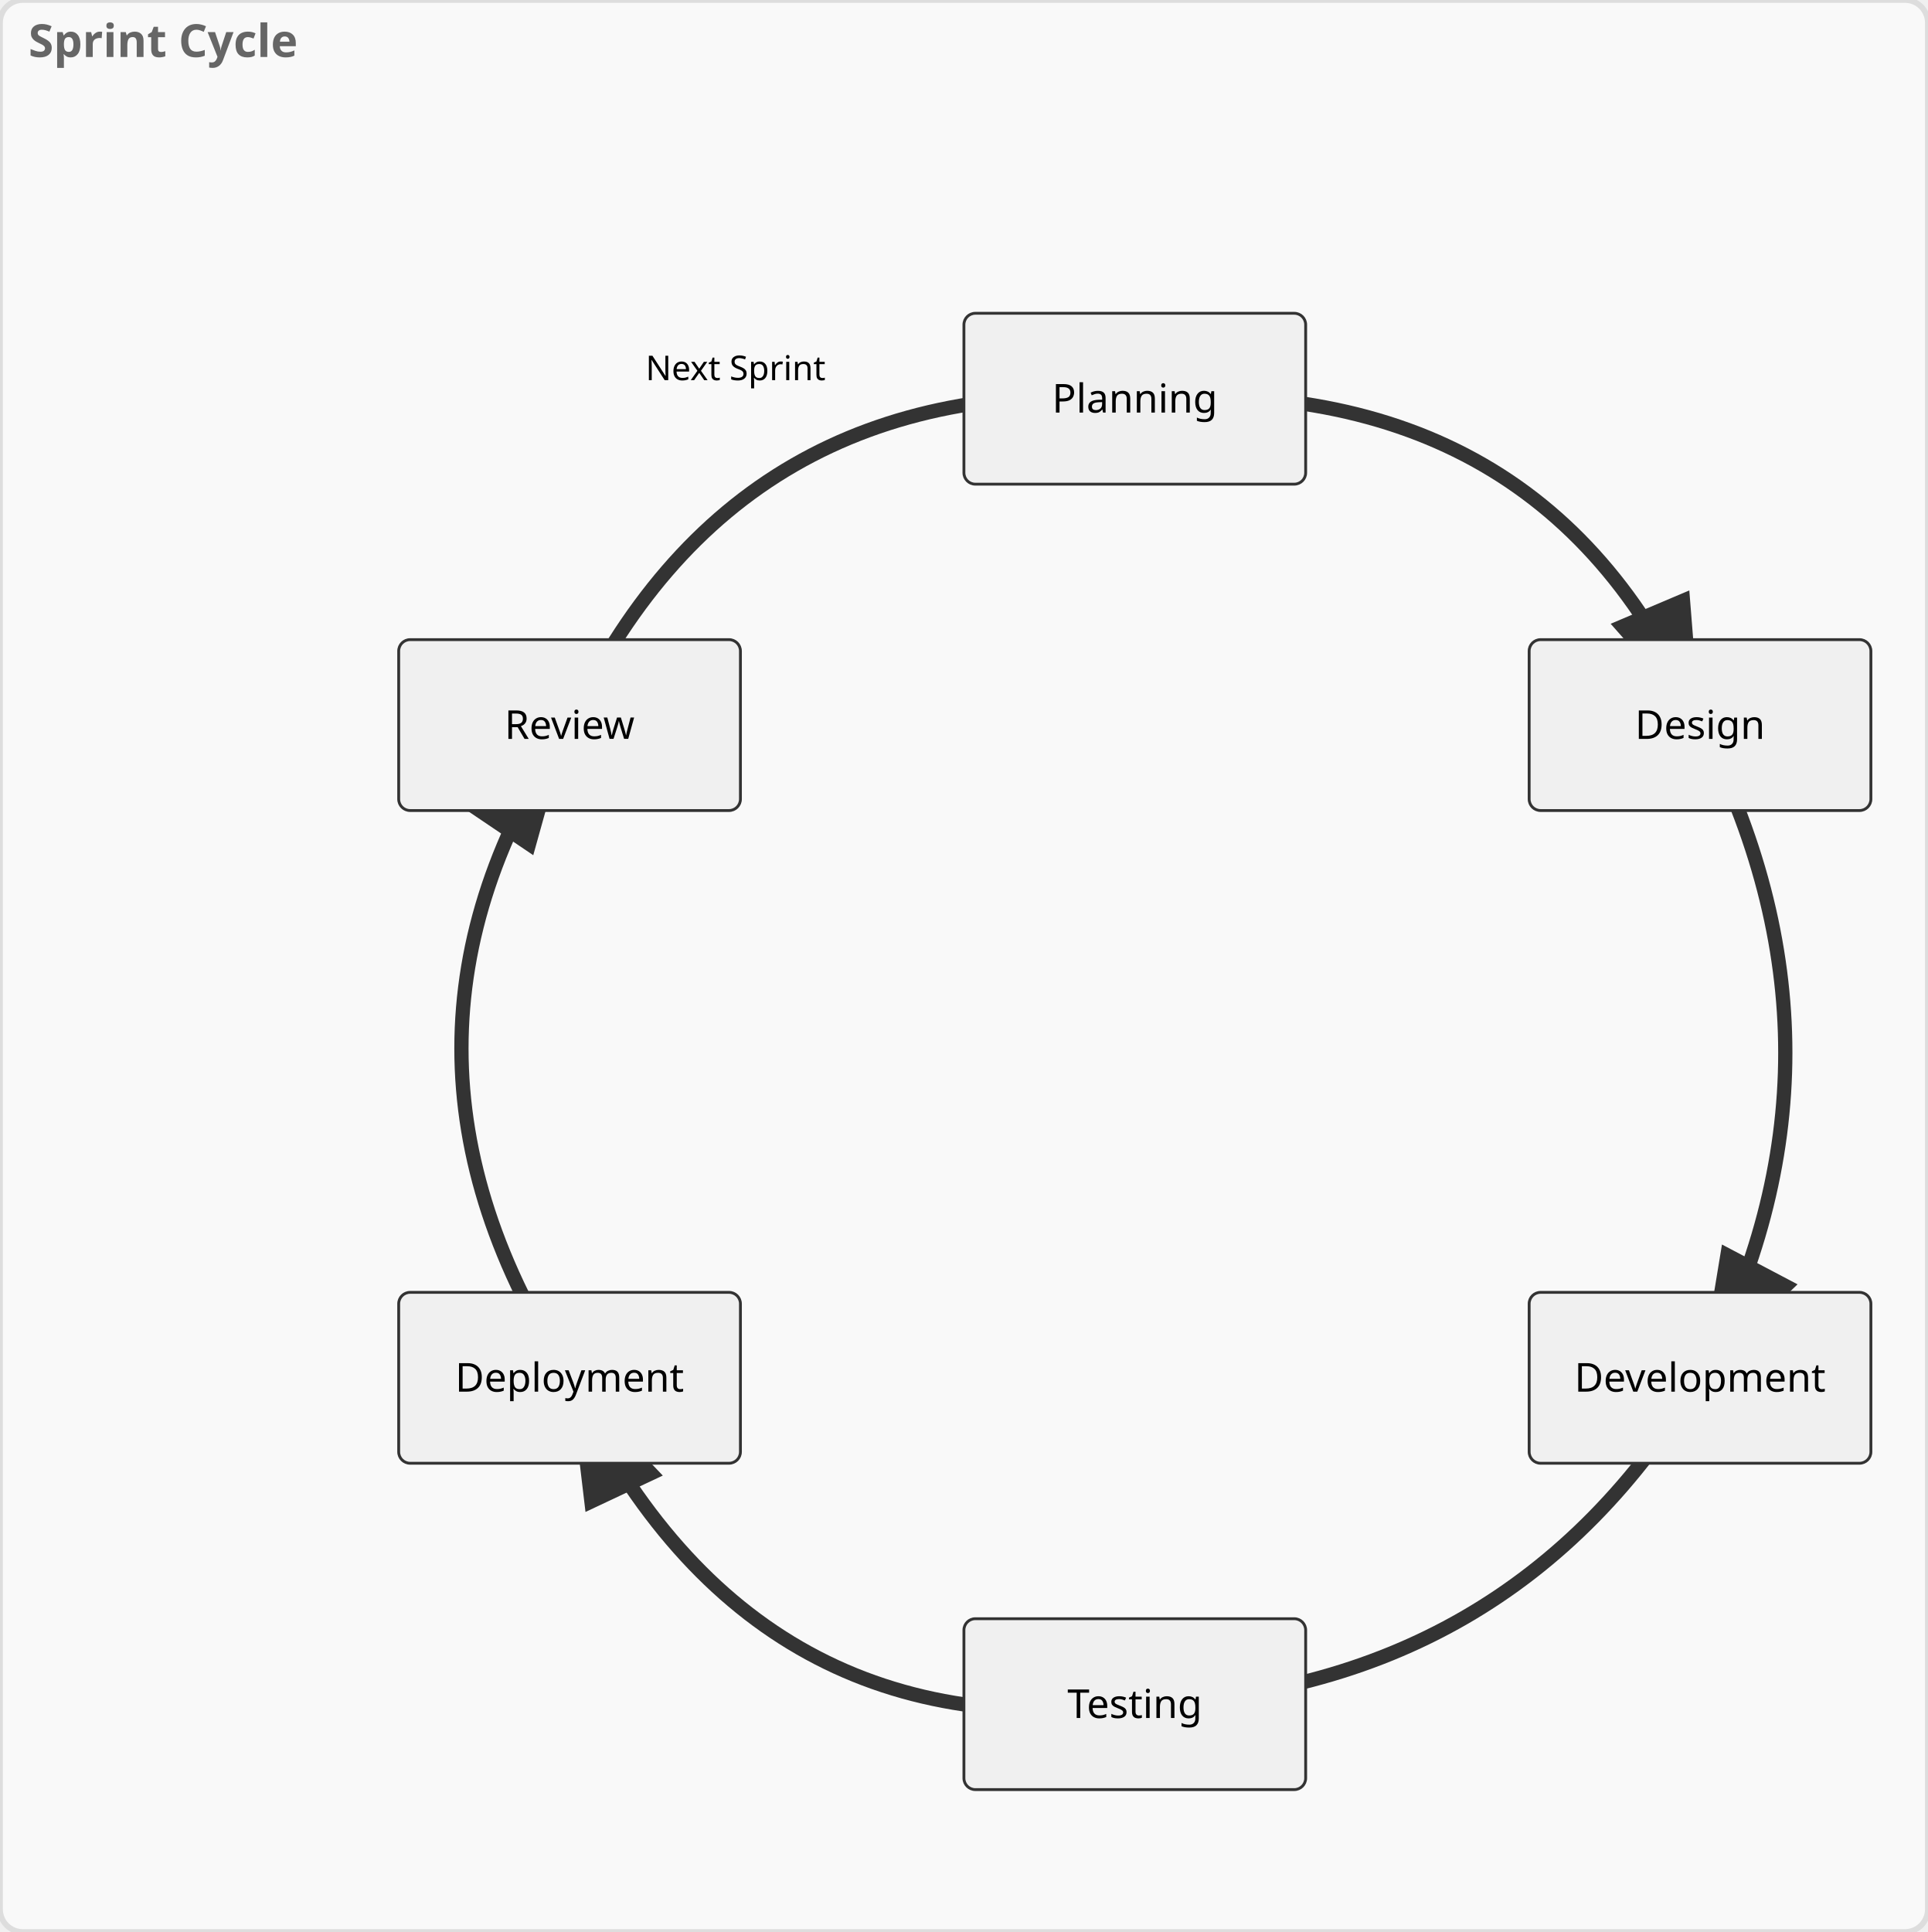
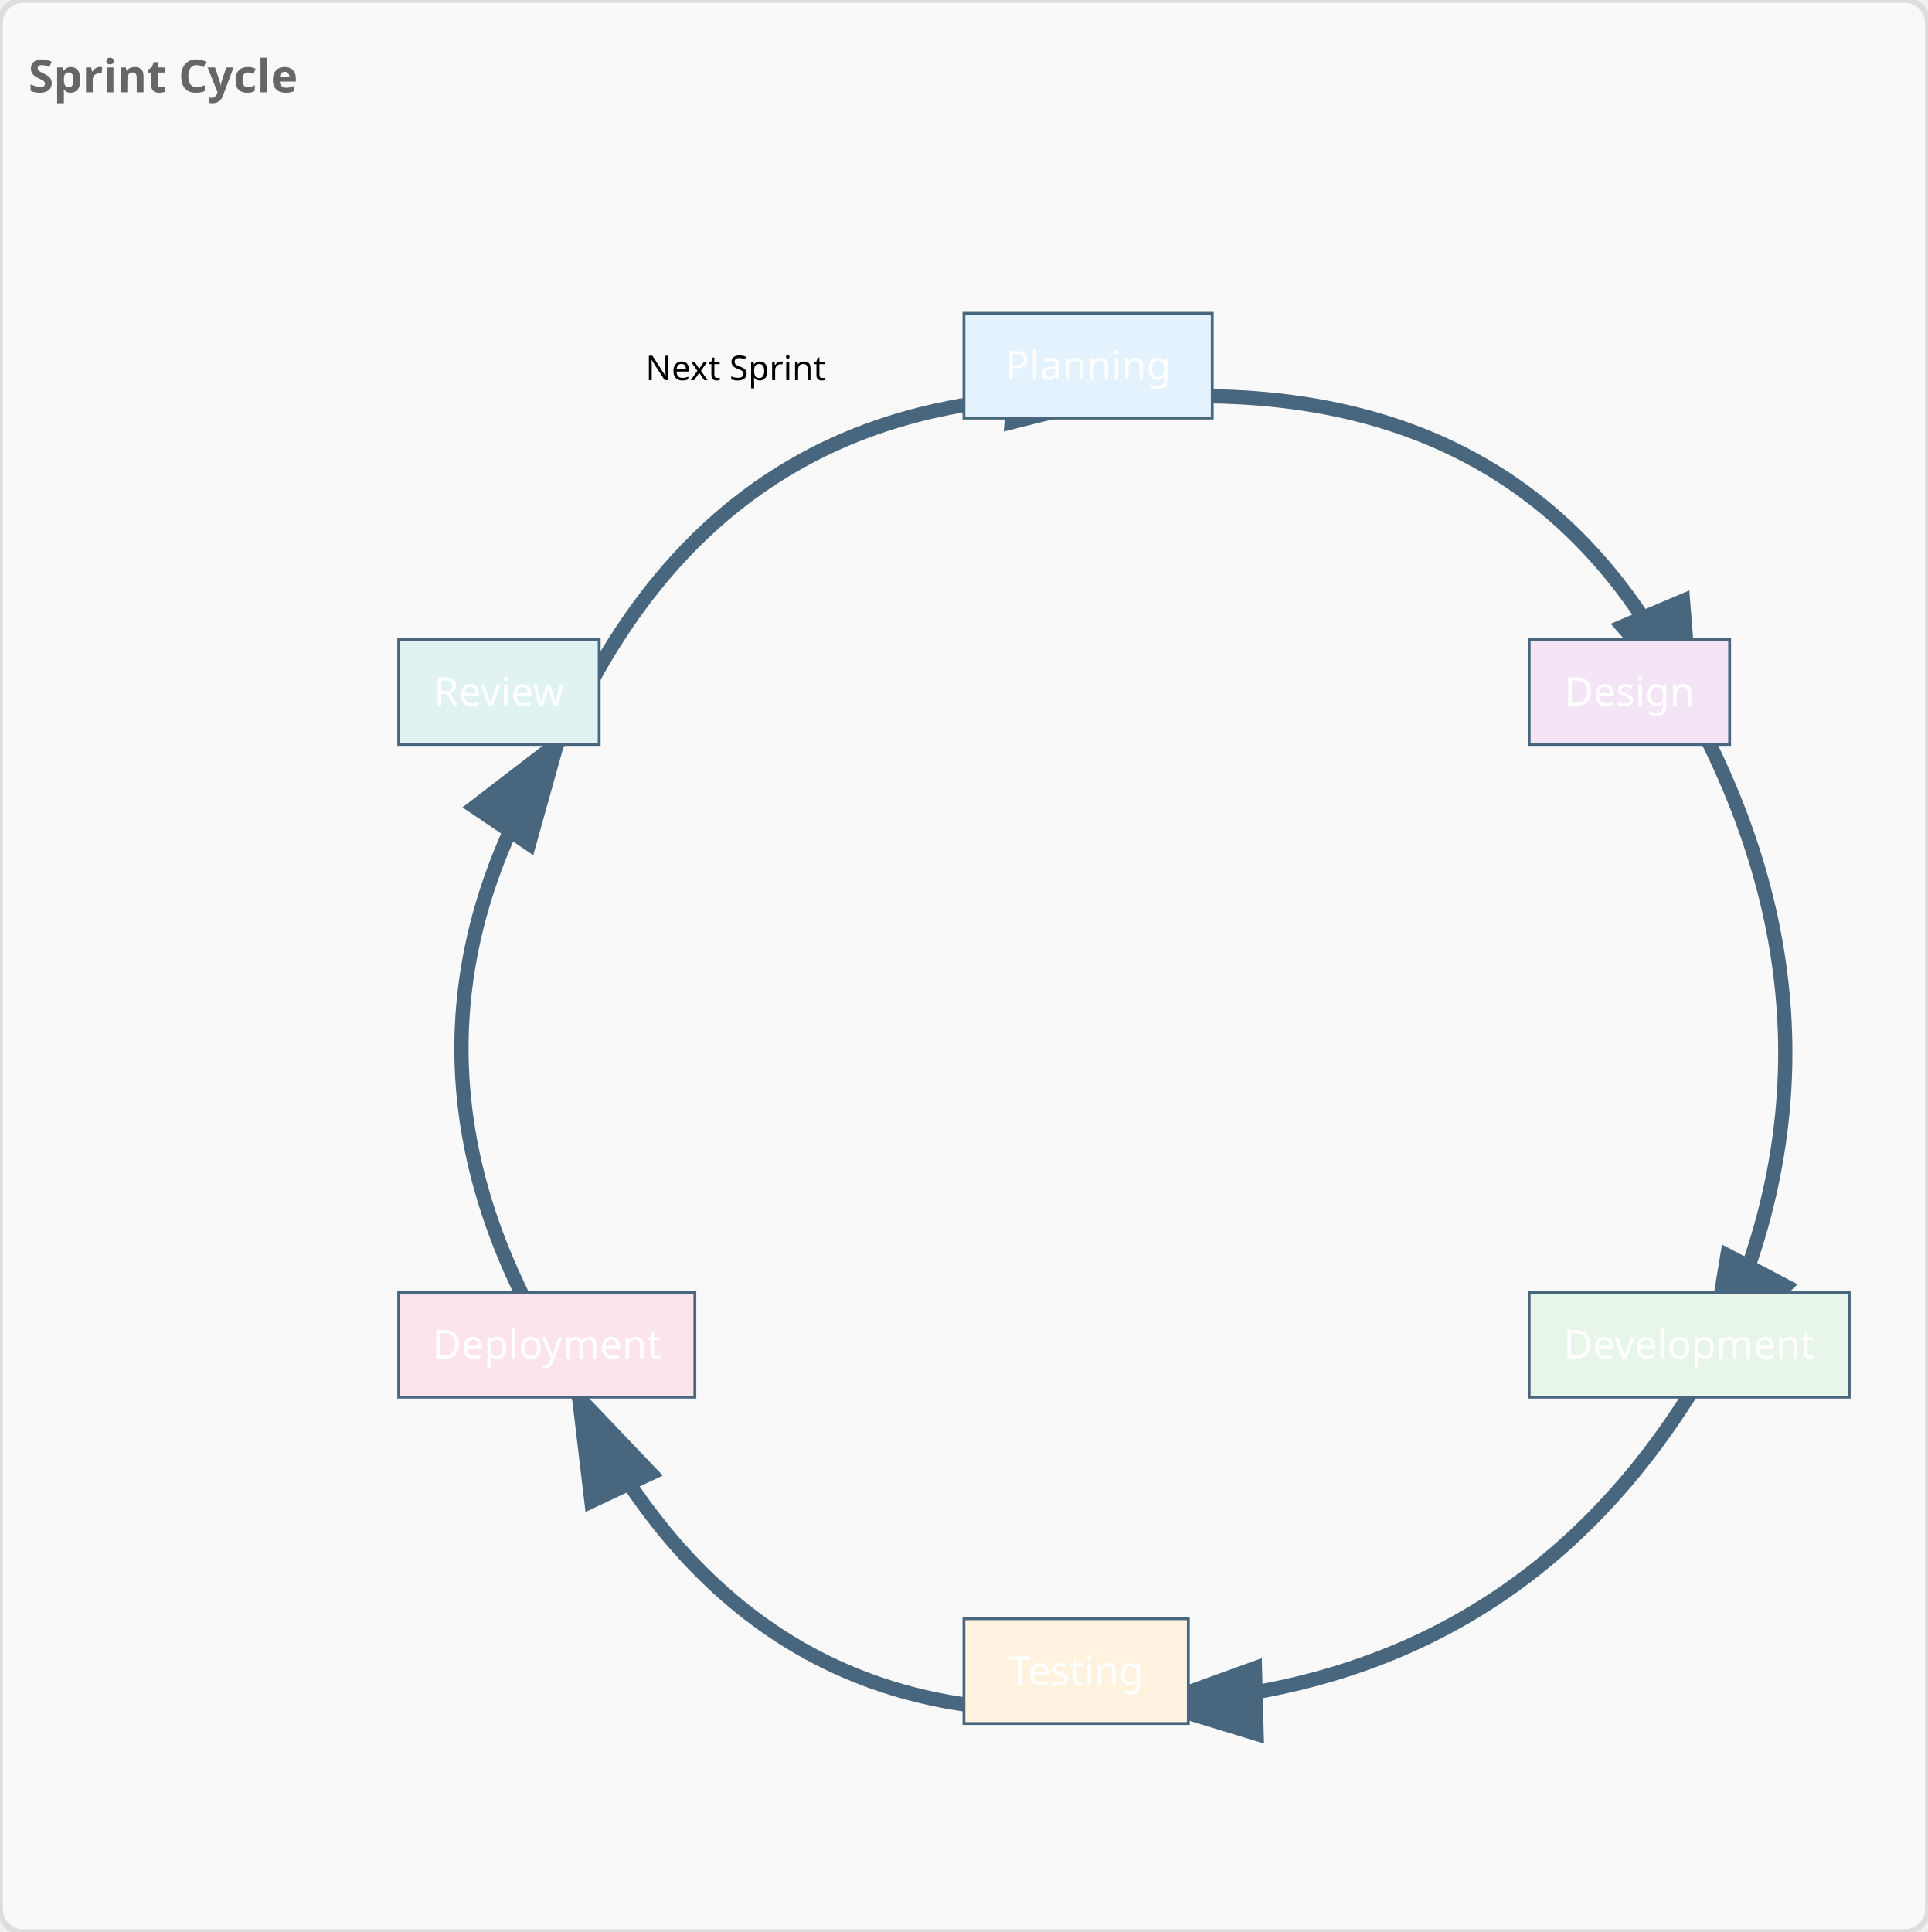
- <svg xmlns="http://www.w3.org/2000/svg" width="676.957" height="678.366" viewBox="0 0 676.957 678.366" role="img" aria-labelledby="diagram-title">
+ <svg xmlns="http://www.w3.org/2000/svg" width="676.957" height="678.366" viewBox="0 0 676.957 678.366" role="img" aria-labelledby="diagram-title" data-id="runiq-diagram">
  <defs>
    <style type="text/css">.runiq-node-text { font-family: sans-serif; font-size: 14px; }.runiq-edge-text { font-family: sans-serif; font-size: 12px; }.runiq-container-label { font-family: sans-serif; font-size: 16px; font-weight: bold; fill: #666; }</style>
    <pattern id="pedigree-half-fill" width="40" height="40" patternUnits="userSpaceOnUse">
      <rect x="0" y="0" width="20" height="40" fill="#000" />
      <rect x="20" y="0" width="20" height="40" fill="#fff" />
    </pattern>
  </defs>
-   <g data-runiq-container="sprint-cycle">
+   <g data-runiq-container="sprint-cycle" data-container-id="sprint-cycle">
    <rect x="0" y="0" width="676.957" height="678.366" fill="#f9f9f9" stroke="#ddd" stroke-width="2" rx="8" />
-     <text x="10" y="20" class="runiq-container-label">Sprint Cycle</text>
+     <text x="10" y="20" text-anchor="start" dominant-baseline="hanging" class="runiq-container-label">Sprint Cycle</text>
  </g>
-   <g data-runiq-edge="planning-design">
+   <g data-runiq-edge="planning-design" data-edge-id="planning-design" data-edge-from="planning" data-edge-to="design">
    <defs>
      <marker id="arrow-standard-planning-design" markerWidth="10" markerHeight="10" refX="9" refY="3" orient="auto" markerUnits="strokeWidth">
-         <polygon points="0,0 0,6 9,3" fill="#333" />
+         <polygon points="0,0 0,6 9,3" fill="#48677e" />
      </marker>
    </defs>
-     <path d="M 398.478 140 Q 543.699 129.041 596.957 254.592" fill="none" stroke="#333" stroke-width="5" marker-end="url(#arrow-standard-planning-design)" />
+     <path d="M 398.478 140 Q 543.699 129.041 596.957 254.592" fill="none" stroke="transparent" stroke-width="20" pointer-events="stroke" class="edge-hit-area" />
+     <path d="M 398.478 140 Q 543.699 129.041 596.957 254.592" fill="none" stroke="#48677e" stroke-width="5" marker-end="url(#arrow-standard-planning-design)" pointer-events="none" />
  </g>
-   <g data-runiq-edge="design-development">
+   <g data-runiq-edge="design-development" data-edge-id="design-development" data-edge-from="design" data-edge-to="development">
    <defs>
      <marker id="arrow-standard-design-development" markerWidth="10" markerHeight="10" refX="9" refY="3" orient="auto" markerUnits="strokeWidth">
-         <polygon points="0,0 0,6 9,3" fill="#333" />
+         <polygon points="0,0 0,6 9,3" fill="#48677e" />
      </marker>
    </defs>
-     <path d="M 596.957 254.592 Q 656.844 370.121 596.957 483.775" fill="none" stroke="#333" stroke-width="5" marker-end="url(#arrow-standard-design-development)" />
+     <path d="M 596.957 254.592 Q 656.844 370.121 596.957 483.775" fill="none" stroke="transparent" stroke-width="20" pointer-events="stroke" class="edge-hit-area" />
+     <path d="M 596.957 254.592 Q 656.844 370.121 596.957 483.775" fill="none" stroke="#48677e" stroke-width="5" marker-end="url(#arrow-standard-design-development)" pointer-events="none" />
  </g>
-   <g data-runiq-edge="development-testing">
+   <g data-runiq-edge="development-testing" data-edge-id="development-testing" data-edge-from="development" data-edge-to="testing">
    <defs>
      <marker id="arrow-standard-development-testing" markerWidth="10" markerHeight="10" refX="9" refY="3" orient="auto" markerUnits="strokeWidth">
-         <polygon points="0,0 0,6 9,3" fill="#333" />
+         <polygon points="0,0 0,6 9,3" fill="#48677e" />
      </marker>
    </defs>
-     <path d="M 596.957 483.775 Q 530.558 594.955 398.478 598.366" fill="none" stroke="#333" stroke-width="5" marker-end="url(#arrow-standard-development-testing)" />
+     <path d="M 596.957 483.775 Q 530.558 594.955 398.478 598.366" fill="none" stroke="transparent" stroke-width="20" pointer-events="stroke" class="edge-hit-area" />
+     <path d="M 596.957 483.775 Q 530.558 594.955 398.478 598.366" fill="none" stroke="#48677e" stroke-width="5" marker-end="url(#arrow-standard-development-testing)" pointer-events="none" />
  </g>
-   <g data-runiq-edge="testing-deployment">
+   <g data-runiq-edge="testing-deployment" data-edge-id="testing-deployment" data-edge-from="testing" data-edge-to="deployment">
    <defs>
      <marker id="arrow-standard-testing-deployment" markerWidth="10" markerHeight="10" refX="9" refY="3" orient="auto" markerUnits="strokeWidth">
-         <polygon points="0,0 0,6 9,3" fill="#333" />
+         <polygon points="0,0 0,6 9,3" fill="#48677e" />
      </marker>
    </defs>
-     <path d="M 398.478 598.366 Q 262.351 616.235 200 483.775" fill="none" stroke="#333" stroke-width="5" marker-end="url(#arrow-standard-testing-deployment)" />
+     <path d="M 398.478 598.366 Q 262.351 616.235 200 483.775" fill="none" stroke="transparent" stroke-width="20" pointer-events="stroke" class="edge-hit-area" />
+     <path d="M 398.478 598.366 Q 262.351 616.235 200 483.775" fill="none" stroke="#48677e" stroke-width="5" marker-end="url(#arrow-standard-testing-deployment)" pointer-events="none" />
  </g>
-   <g data-runiq-edge="deployment-review">
+   <g data-runiq-edge="deployment-review" data-edge-id="deployment-review" data-edge-from="deployment" data-edge-to="review">
    <defs>
      <marker id="arrow-standard-deployment-review" markerWidth="10" markerHeight="10" refX="9" refY="3" orient="auto" markerUnits="strokeWidth">
-         <polygon points="0,0 0,6 9,3" fill="#333" />
+         <polygon points="0,0 0,6 9,3" fill="#48677e" />
      </marker>
    </defs>
-     <path d="M 200 483.775 Q 124.06 367.065 200 254.592" fill="none" stroke="#333" stroke-width="5" marker-end="url(#arrow-standard-deployment-review)" />
+     <path d="M 200 483.775 Q 124.06 367.065 200 254.592" fill="none" stroke="transparent" stroke-width="20" pointer-events="stroke" class="edge-hit-area" />
+     <path d="M 200 483.775 Q 124.06 367.065 200 254.592" fill="none" stroke="#48677e" stroke-width="5" marker-end="url(#arrow-standard-deployment-review)" pointer-events="none" />
  </g>
-   <g data-runiq-edge="review-planning">
+   <g data-runiq-edge="review-planning" data-edge-id="review-planning" data-edge-from="review" data-edge-to="planning">
    <defs>
      <marker id="arrow-standard-review-planning" markerWidth="10" markerHeight="10" refX="9" refY="3" orient="auto" markerUnits="strokeWidth">
-         <polygon points="0,0 0,6 9,3" fill="#333" />
+         <polygon points="0,0 0,6 9,3" fill="#48677e" />
      </marker>
    </defs>
-     <path d="M 200 254.592 Q 258.301 129.311 398.478 140" fill="none" stroke="#333" stroke-width="5" marker-end="url(#arrow-standard-review-planning)" />
+     <path d="M 200 254.592 Q 258.301 129.311 398.478 140" fill="none" stroke="transparent" stroke-width="20" pointer-events="stroke" class="edge-hit-area" />
+     <path d="M 200 254.592 Q 258.301 129.311 398.478 140" fill="none" stroke="#48677e" stroke-width="5" marker-end="url(#arrow-standard-review-planning)" pointer-events="none" />
    <text x="258.301" y="129.311" text-anchor="middle" dominant-baseline="middle" class="runiq-edge-text">Next Sprint</text>
  </g>
-   <rect x="338.478" y="110" width="120" height="60" fill="#f0f0f0" stroke="#333" stroke-width="1" rx="4" />
-   <text x="398.478" y="140" text-anchor="middle" dominant-baseline="middle" class="runiq-node-text">
+   <g data-runiq-node="planning" data-node-id="planning" data-node-shape="rect">
+     <rect x="338.478" y="110" width="87.2" height="36.8" fill="#e3f2fd" stroke="#48677e" stroke-width="1" />
+     <text x="382.078" y="128.4" text-anchor="middle" dominant-baseline="middle" font-family="sans-serif" font-size="14" fill="#FFFFFF">
      Planning
    </text>
-   <rect x="536.957" y="224.592" width="120" height="60" fill="#f0f0f0" stroke="#333" stroke-width="1" rx="4" />
-   <text x="596.957" y="254.592" text-anchor="middle" dominant-baseline="middle" class="runiq-node-text">
+   </g>
+   <g data-runiq-node="design" data-node-id="design" data-node-shape="rect">
+     <rect x="536.957" y="224.592" width="70.4" height="36.8" fill="#f3e5f5" stroke="#48677e" stroke-width="1" />
+     <text x="572.157" y="242.992" text-anchor="middle" dominant-baseline="middle" font-family="sans-serif" font-size="14" fill="#FFFFFF">
      Design
    </text>
-   <rect x="536.957" y="453.775" width="120" height="60" fill="#f0f0f0" stroke="#333" stroke-width="1" rx="4" />
-   <text x="596.957" y="483.775" text-anchor="middle" dominant-baseline="middle" class="runiq-node-text">
+   </g>
+   <g data-runiq-node="development" data-node-id="development" data-node-shape="rect">
+     <rect x="536.957" y="453.775" width="112.4" height="36.8" fill="#e8f5e9" stroke="#48677e" stroke-width="1" />
+     <text x="593.157" y="472.175" text-anchor="middle" dominant-baseline="middle" font-family="sans-serif" font-size="14" fill="#FFFFFF">
      Development
    </text>
-   <rect x="338.478" y="568.366" width="120" height="60" fill="#f0f0f0" stroke="#333" stroke-width="1" rx="4" />
-   <text x="398.478" y="598.366" text-anchor="middle" dominant-baseline="middle" class="runiq-node-text">
+   </g>
+   <g data-runiq-node="testing" data-node-id="testing" data-node-shape="rect">
+     <rect x="338.478" y="568.366" width="78.8" height="36.8" fill="#fff3e0" stroke="#48677e" stroke-width="1" />
+     <text x="377.878" y="586.766" text-anchor="middle" dominant-baseline="middle" font-family="sans-serif" font-size="14" fill="#FFFFFF">
      Testing
    </text>
-   <rect x="140" y="453.775" width="120" height="60" fill="#f0f0f0" stroke="#333" stroke-width="1" rx="4" />
-   <text x="200" y="483.775" text-anchor="middle" dominant-baseline="middle" class="runiq-node-text">
+   </g>
+   <g data-runiq-node="deployment" data-node-id="deployment" data-node-shape="rect">
+     <rect x="140" y="453.775" width="104" height="36.8" fill="#fce4ec" stroke="#48677e" stroke-width="1" />
+     <text x="192" y="472.175" text-anchor="middle" dominant-baseline="middle" font-family="sans-serif" font-size="14" fill="#FFFFFF">
      Deployment
    </text>
-   <rect x="140" y="224.592" width="120" height="60" fill="#f0f0f0" stroke="#333" stroke-width="1" rx="4" />
-   <text x="200" y="254.592" text-anchor="middle" dominant-baseline="middle" class="runiq-node-text">
+   </g>
+   <g data-runiq-node="review" data-node-id="review" data-node-shape="rect">
+     <rect x="140" y="224.592" width="70.4" height="36.8" fill="#e0f2f1" stroke="#48677e" stroke-width="1" />
+     <text x="175.2" y="242.992" text-anchor="middle" dominant-baseline="middle" font-family="sans-serif" font-size="14" fill="#FFFFFF">
      Review
    </text>
+   </g>
</svg>
